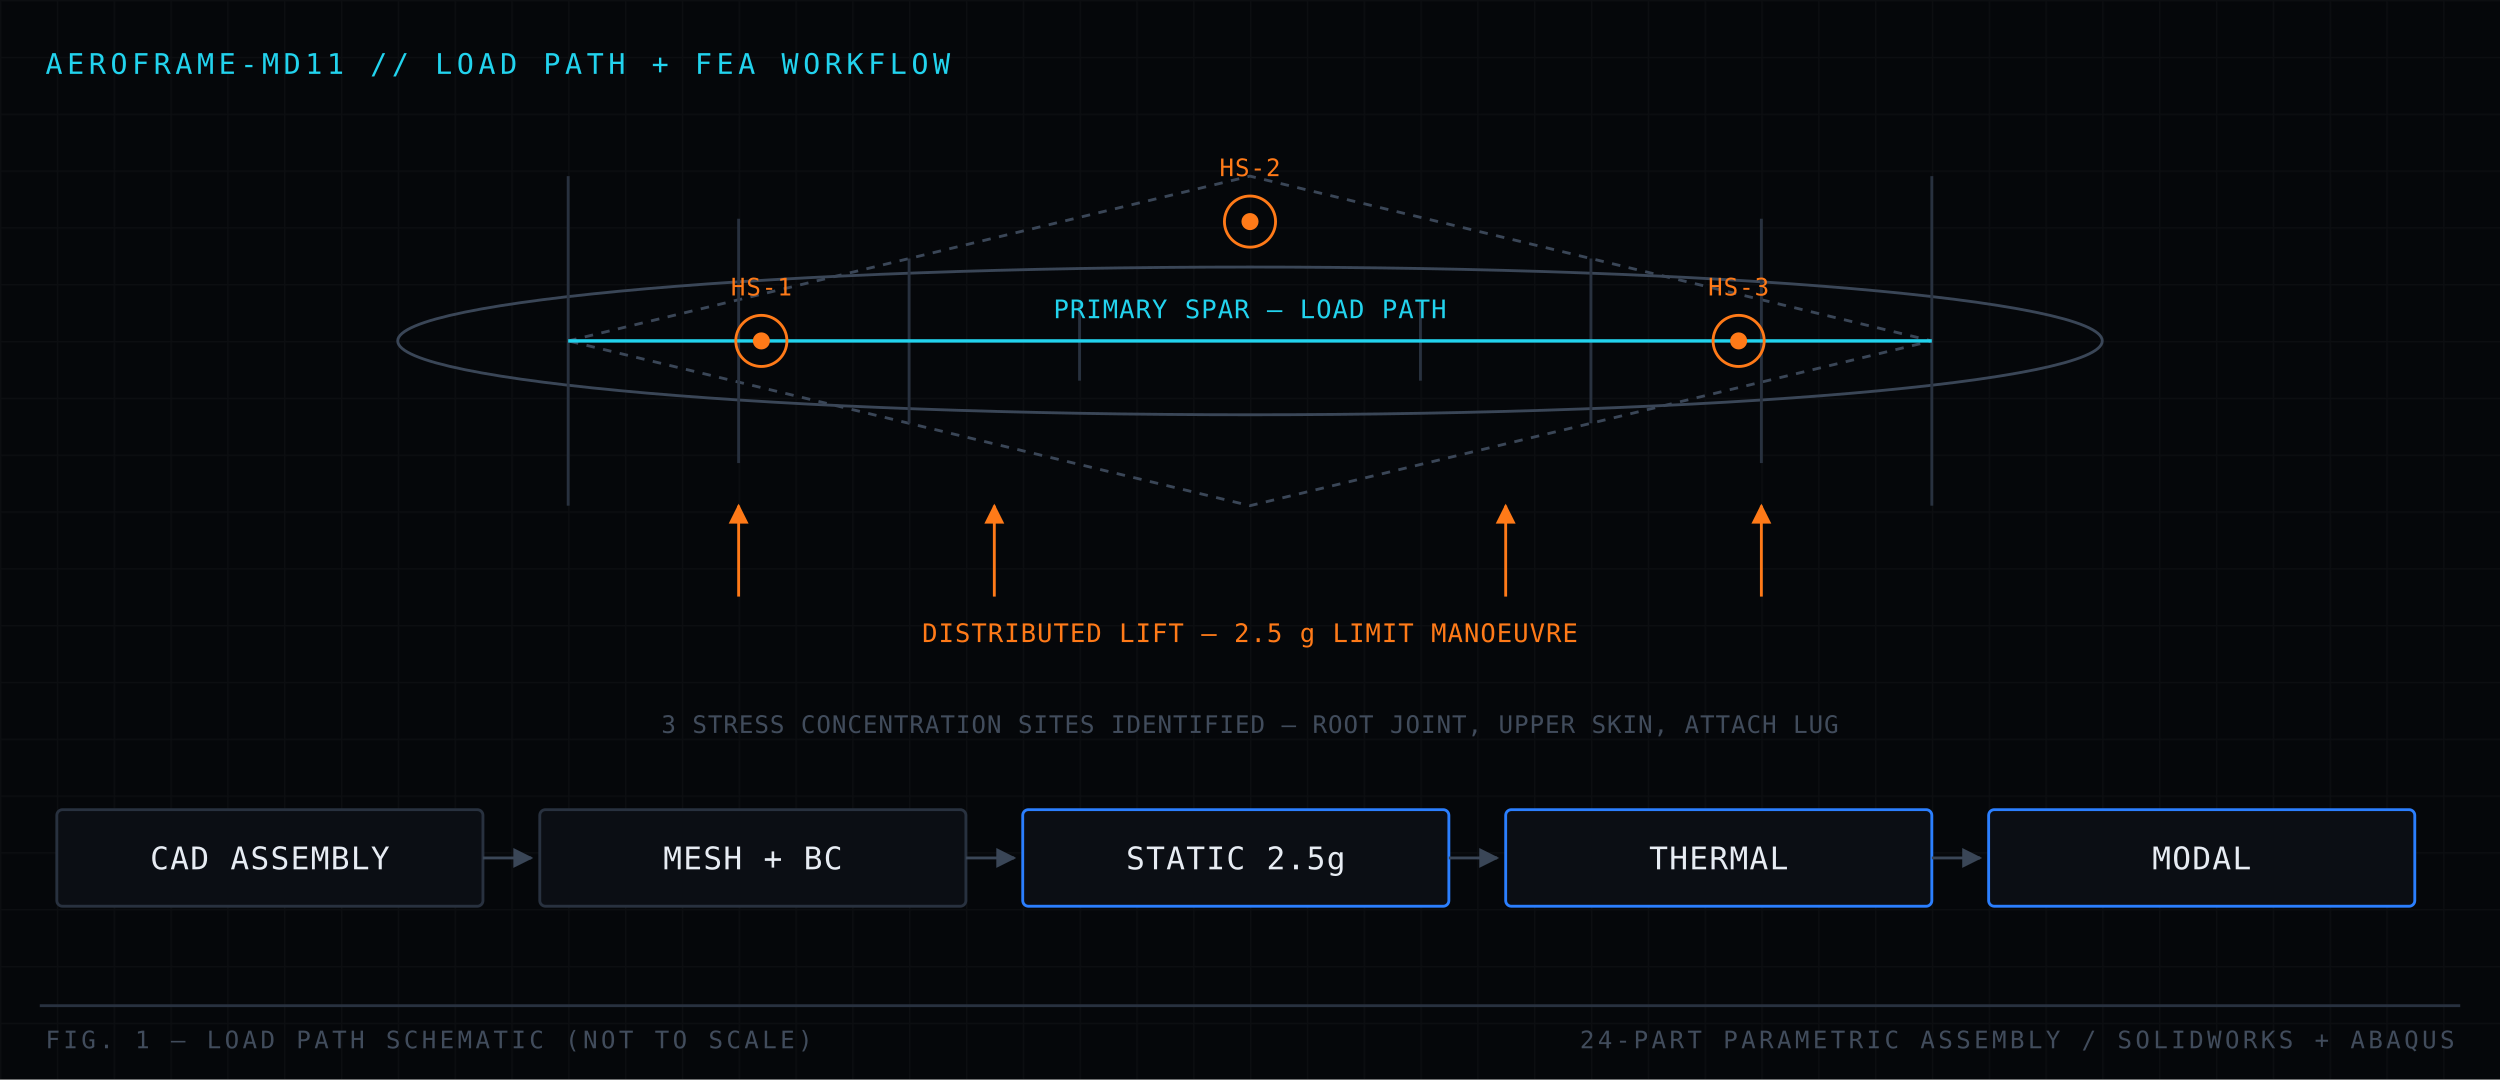
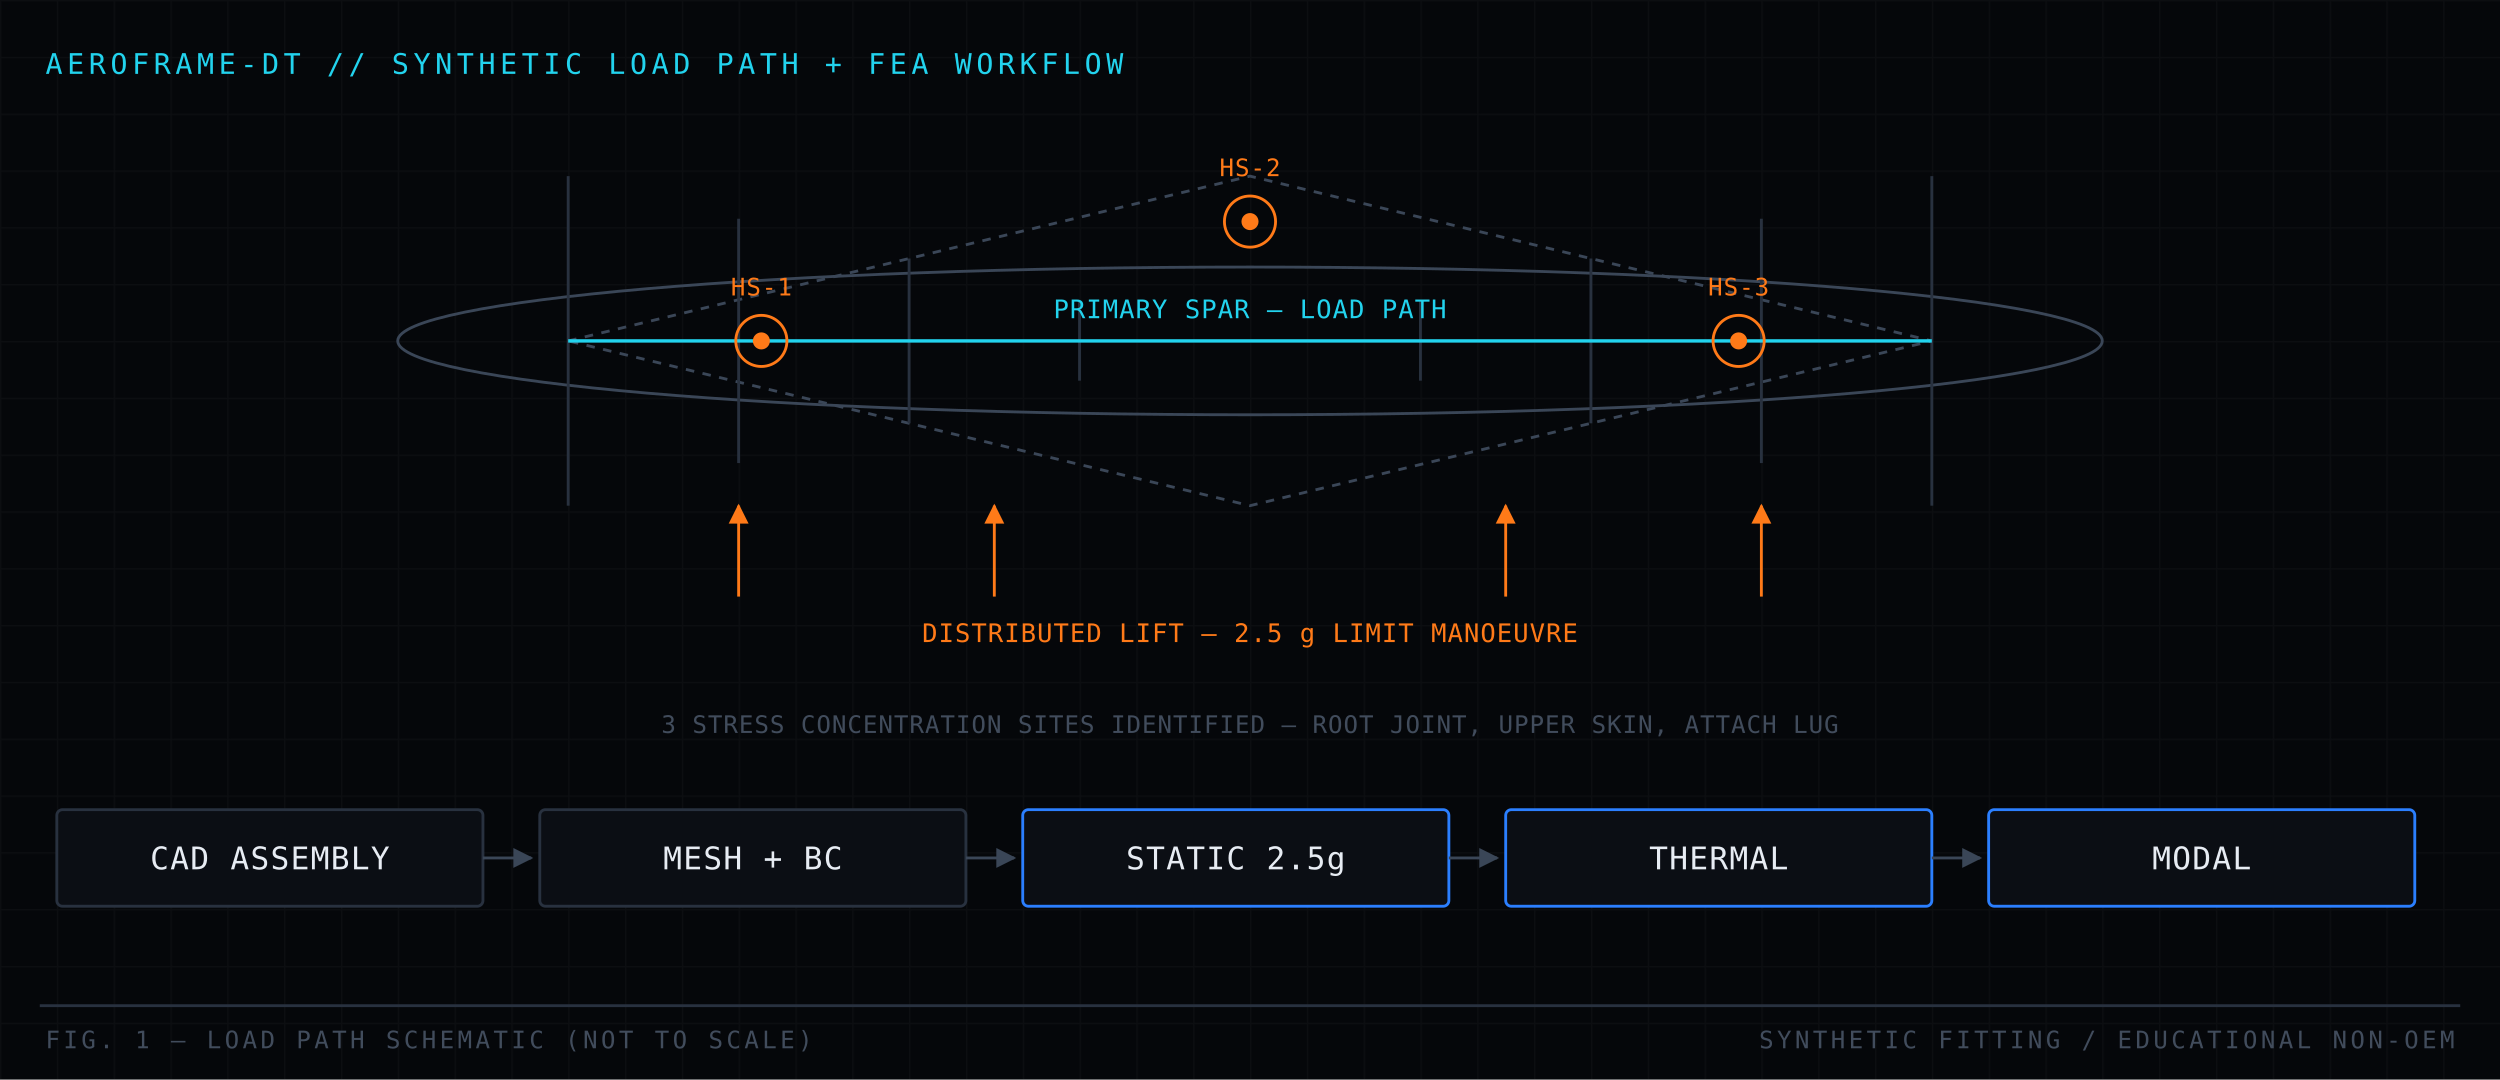
- <svg xmlns="http://www.w3.org/2000/svg" viewBox="0 0 880 380" width="880" height="380" role="img" aria-label="MD-11 wing box load path and finite element analysis workflow" font-family="'JetBrains Mono', ui-monospace, monospace">
+ <svg xmlns="http://www.w3.org/2000/svg" viewBox="0 0 880 380" width="880" height="380" role="img" aria-label="AeroFrame-DT synthetic fitting analysis workflow" font-family="'JetBrains Mono', ui-monospace, monospace">
  <defs>
    <marker id="a" viewBox="0 0 10 10" refX="9" refY="5" markerWidth="7" markerHeight="7" orient="auto-start-reverse">
      <path d="M0 0L10 5L0 10z" fill="#3A4657" />
    </marker>
    <marker id="ac" viewBox="0 0 10 10" refX="9" refY="5" markerWidth="7" markerHeight="7" orient="auto-start-reverse">
      <path d="M0 0L10 5L0 10z" fill="#22D3EE" />
    </marker>
    <marker id="ao" viewBox="0 0 10 10" refX="9" refY="5" markerWidth="7" markerHeight="7" orient="auto-start-reverse">
      <path d="M0 0L10 5L0 10z" fill="#FF7A18" />
    </marker>
    <pattern id="grid" width="20" height="20" patternUnits="userSpaceOnUse">
      <path d="M20 0H0V20" fill="none" stroke="#FFFFFF" stroke-opacity="0.028" stroke-width="1" />
    </pattern>
  </defs>
  <rect width="880" height="380" fill="#05070A" />
  <rect width="880" height="380" fill="url(#grid)" />
-   <text x="16" y="26" font-size="10" fill="#22D3EE" text-anchor="start" font-weight="400" letter-spacing="0.16em">AEROFRAME-MD11 // LOAD PATH + FEA WORKFLOW</text>
+   <text x="16" y="26" font-size="10" fill="#22D3EE" text-anchor="start" font-weight="400" letter-spacing="0.16em">AEROFRAME-DT // SYNTHETIC LOAD PATH + FEA WORKFLOW</text>
  <ellipse cx="440" cy="120" rx="300" ry="26" fill="none" stroke="#3A4657" />
  <path d="M200 120L440 62L680 120L440 178Z" fill="none" stroke="#3A4657" stroke-dasharray="3 3" />
  <line x1="200" y1="62" x2="200" y2="178" stroke="#28313F" />
  <line x1="260" y1="77" x2="260" y2="163" stroke="#28313F" />
  <line x1="320" y1="91" x2="320" y2="149" stroke="#28313F" />
  <line x1="380" y1="106" x2="380" y2="134" stroke="#28313F" />
  <line x1="440" y1="120" x2="440" y2="120" stroke="#28313F" />
  <line x1="500" y1="106" x2="500" y2="134" stroke="#28313F" />
  <line x1="560" y1="91" x2="560" y2="149" stroke="#28313F" />
  <line x1="620" y1="77" x2="620" y2="163" stroke="#28313F" />
  <line x1="680" y1="62" x2="680" y2="178" stroke="#28313F" />
  <line x1="200" y1="120" x2="680" y2="120" stroke="#22D3EE" stroke-width="1.2" />
  <text x="440" y="112" font-size="9" fill="#22D3EE" text-anchor="middle" font-weight="400" letter-spacing="0.04em">PRIMARY SPAR — LOAD PATH</text>
  <path d="M260 210L260 178" stroke="#FF7A18" stroke-width="1" marker-end="url(#ao)" />
  <path d="M350 210L350 178" stroke="#FF7A18" stroke-width="1" marker-end="url(#ao)" />
  <path d="M530 210L530 178" stroke="#FF7A18" stroke-width="1" marker-end="url(#ao)" />
  <path d="M620 210L620 178" stroke="#FF7A18" stroke-width="1" marker-end="url(#ao)" />
  <text x="440" y="226" font-size="9" fill="#FF7A18" text-anchor="middle" font-weight="400" letter-spacing="0.04em">DISTRIBUTED LIFT — 2.5 g LIMIT MANOEUVRE</text>
  <circle cx="268" cy="120" r="9" fill="none" stroke="#FF7A18" />
  <circle cx="268" cy="120" r="3" fill="#FF7A18" />
  <text x="268" y="104" font-size="8.5" fill="#FF7A18" text-anchor="middle" font-weight="400" letter-spacing="0.04em">HS-1</text>
  <circle cx="440" cy="78" r="9" fill="none" stroke="#FF7A18" />
  <circle cx="440" cy="78" r="3" fill="#FF7A18" />
  <text x="440" y="62" font-size="8.5" fill="#FF7A18" text-anchor="middle" font-weight="400" letter-spacing="0.04em">HS-2</text>
  <circle cx="612" cy="120" r="9" fill="none" stroke="#FF7A18" />
  <circle cx="612" cy="120" r="3" fill="#FF7A18" />
  <text x="612" y="104" font-size="8.5" fill="#FF7A18" text-anchor="middle" font-weight="400" letter-spacing="0.04em">HS-3</text>
  <text x="440" y="258" font-size="8.5" fill="#414C5C" text-anchor="middle" font-weight="400" letter-spacing="0.04em">3 STRESS CONCENTRATION SITES IDENTIFIED — ROOT JOINT, UPPER SKIN, ATTACH LUG</text>
  <rect x="20" y="285" width="150" height="34" rx="2" fill="#0B0E14" stroke="#28313F" stroke-width="1" />
  <text x="95.0" y="306.0" font-size="11" fill="#E7ECF3" text-anchor="middle" font-weight="500" letter-spacing="0.04em">CAD ASSEMBLY</text>
  <rect x="190" y="285" width="150" height="34" rx="2" fill="#0B0E14" stroke="#28313F" stroke-width="1" />
  <text x="265.0" y="306.0" font-size="11" fill="#E7ECF3" text-anchor="middle" font-weight="500" letter-spacing="0.04em">MESH + BC</text>
  <path d="M170 302L187 302" stroke="#3A4657" stroke-width="1" fill="none" marker-end="url(#a)" />
  <rect x="360" y="285" width="150" height="34" rx="2" fill="#0B0E14" stroke="#2B7FFF" stroke-width="1" />
  <text x="435.0" y="306.0" font-size="11" fill="#E7ECF3" text-anchor="middle" font-weight="500" letter-spacing="0.04em">STATIC 2.5g</text>
  <path d="M340 302L357 302" stroke="#3A4657" stroke-width="1" fill="none" marker-end="url(#a)" />
  <rect x="530" y="285" width="150" height="34" rx="2" fill="#0B0E14" stroke="#2B7FFF" stroke-width="1" />
  <text x="605.0" y="306.0" font-size="11" fill="#E7ECF3" text-anchor="middle" font-weight="500" letter-spacing="0.04em">THERMAL</text>
  <path d="M510 302L527 302" stroke="#3A4657" stroke-width="1" fill="none" marker-end="url(#a)" />
  <rect x="700" y="285" width="150" height="34" rx="2" fill="#0B0E14" stroke="#2B7FFF" stroke-width="1" />
  <text x="775.0" y="306.0" font-size="11" fill="#E7ECF3" text-anchor="middle" font-weight="500" letter-spacing="0.04em">MODAL</text>
  <path d="M680 302L697 302" stroke="#3A4657" stroke-width="1" fill="none" marker-end="url(#a)" />
  <line x1="14" y1="354" x2="866" y2="354" stroke="#28313F" />
  <text x="16" y="369" font-size="8.5" fill="#414C5C" text-anchor="start" font-weight="400" letter-spacing="0.14em">FIG. 1 — LOAD PATH SCHEMATIC (NOT TO SCALE)</text>
-   <text x="864" y="369" font-size="8.5" fill="#414C5C" text-anchor="end" font-weight="400" letter-spacing="0.14em">24-PART PARAMETRIC ASSEMBLY / SOLIDWORKS + ABAQUS</text>
+   <text x="864" y="369" font-size="8.5" fill="#414C5C" text-anchor="end" font-weight="400" letter-spacing="0.14em">SYNTHETIC FITTING / EDUCATIONAL NON-OEM</text>
</svg>
